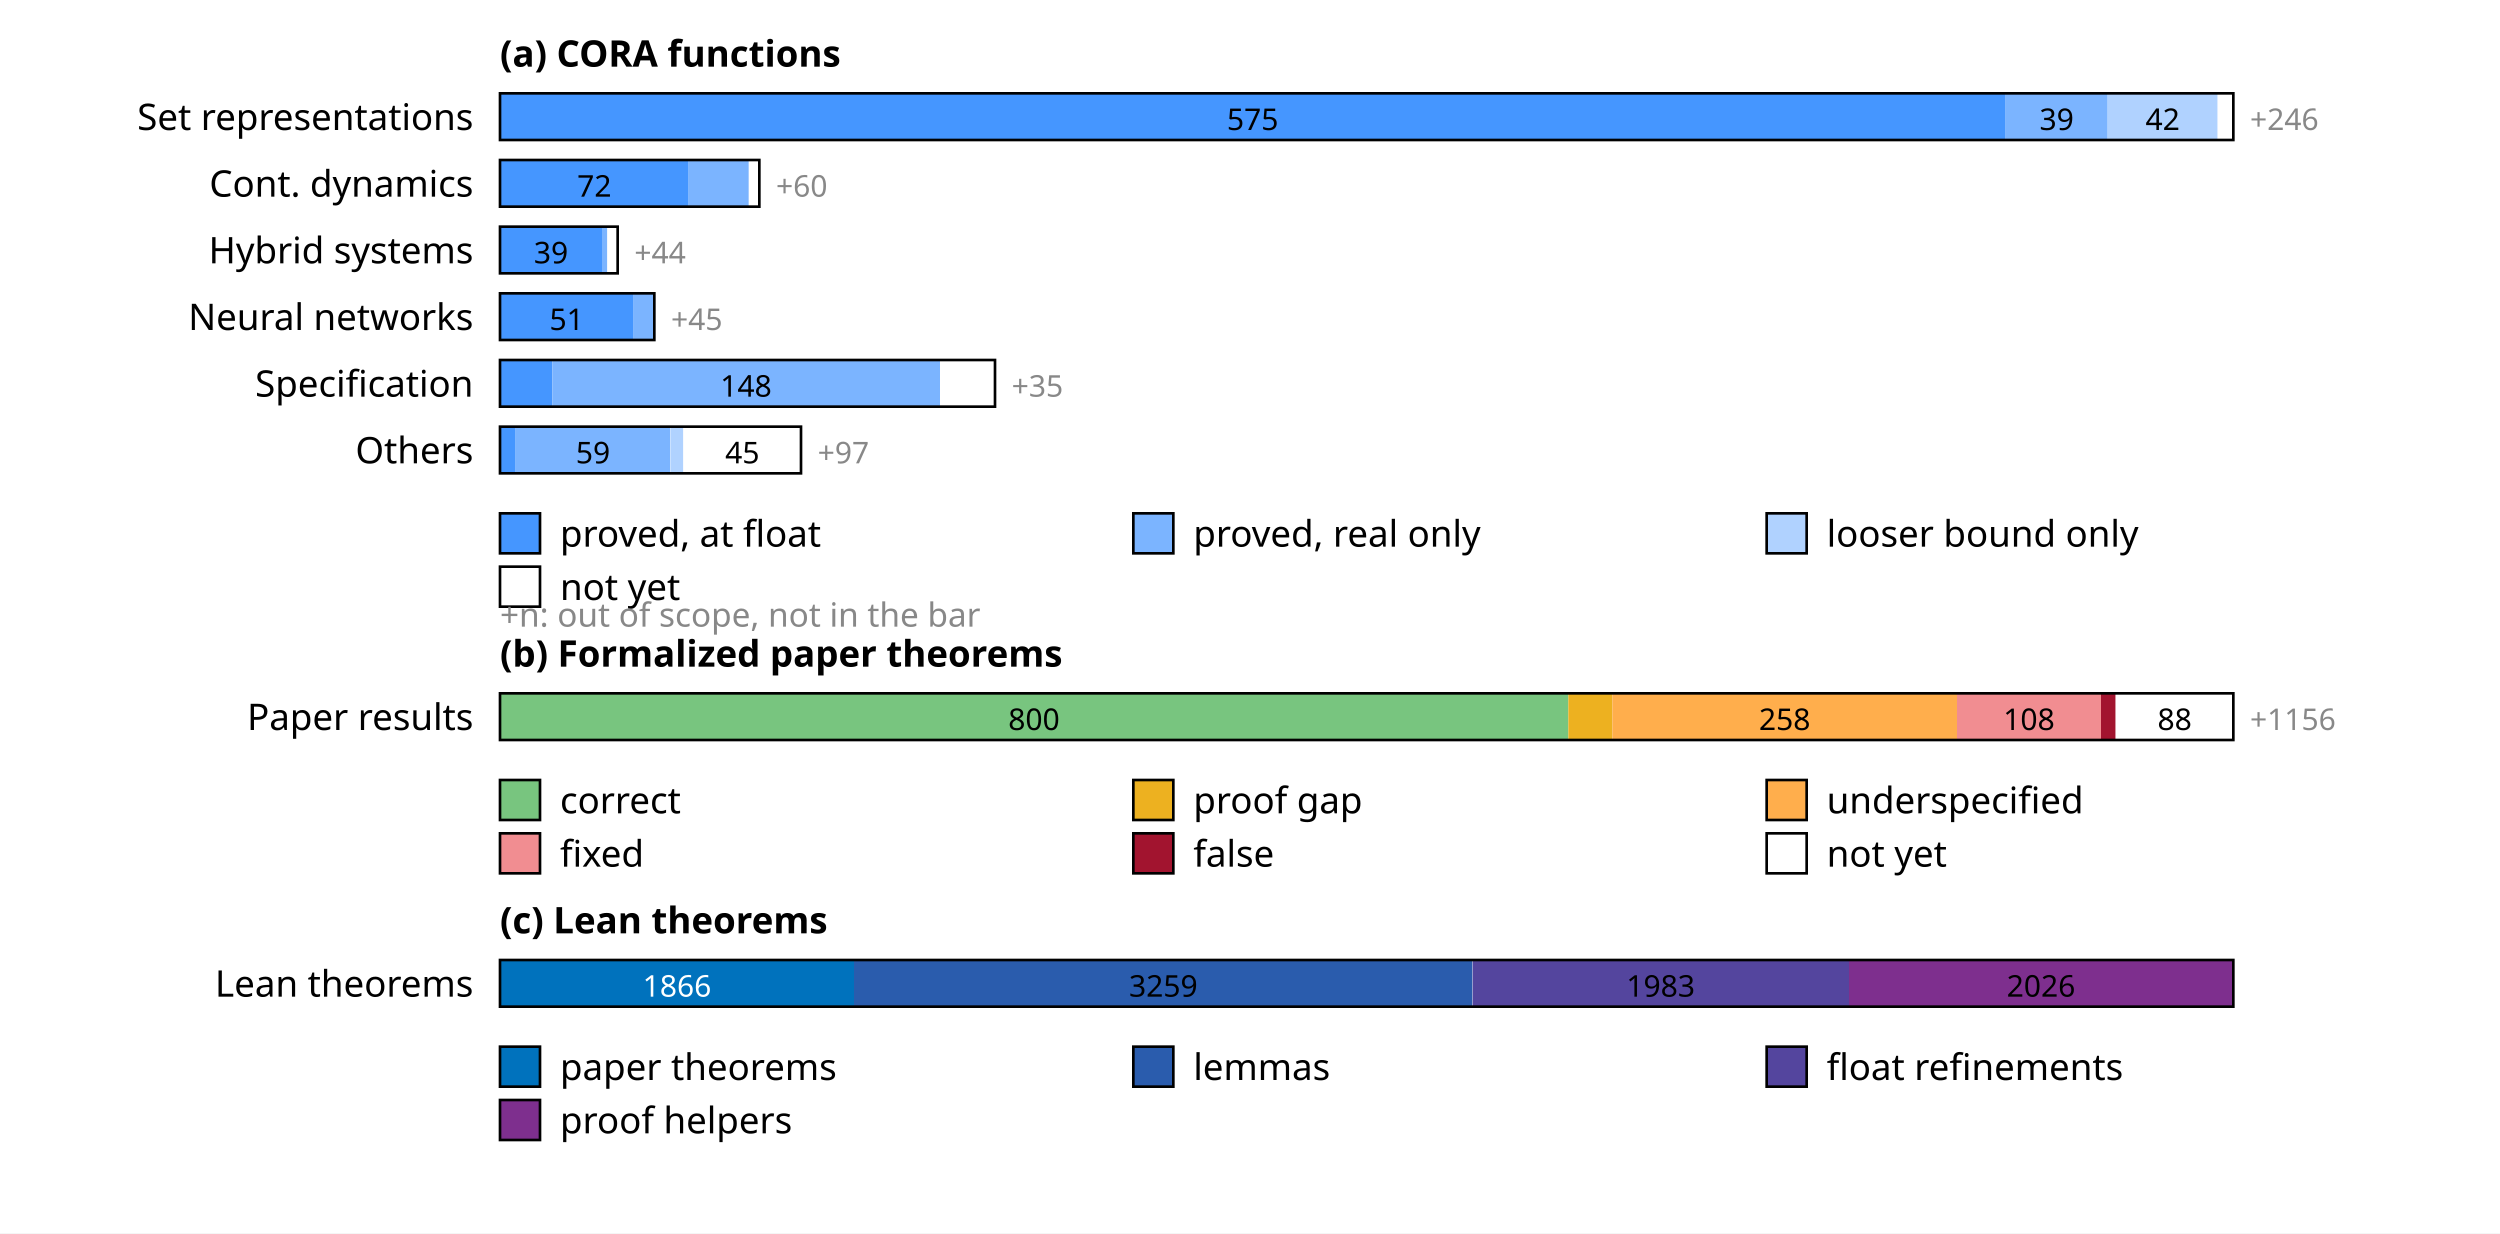
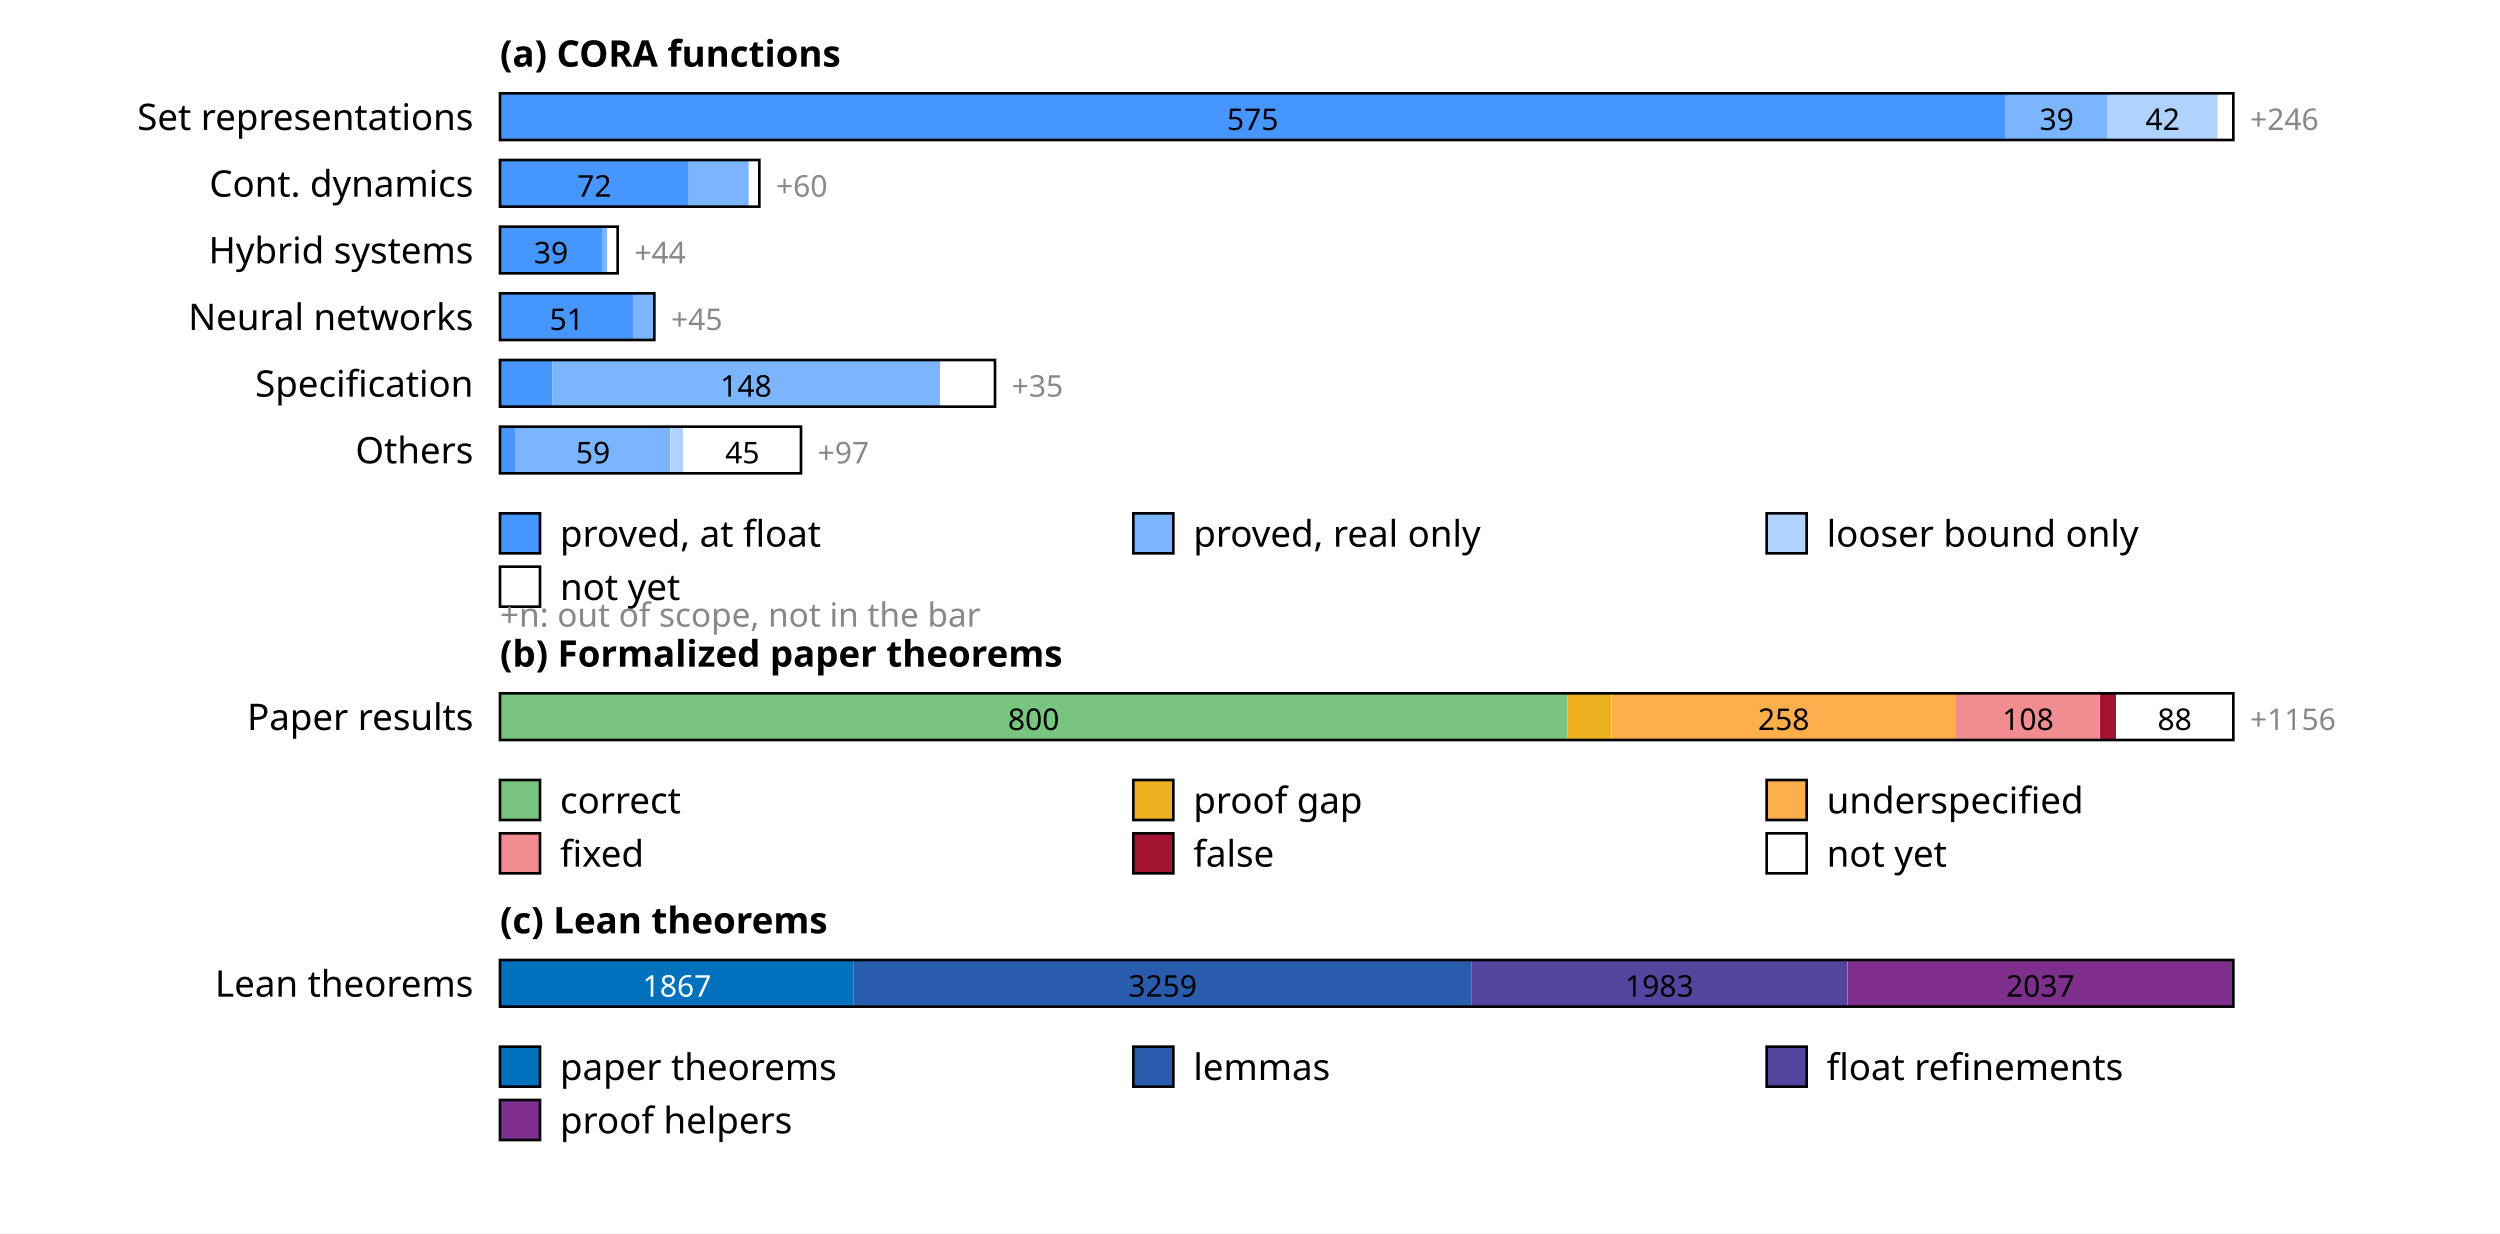
<svg xmlns="http://www.w3.org/2000/svg" width="750" height="370" font-family="sans-serif" font-size="11">
  <rect width="100%" height="100%" fill="white" />
  <text x="150" y="20" font-weight="bold">(a) CORA functions</text>
  <text x="142" y="39" text-anchor="end">Set representations</text>
  <rect x="150.0" y="28" width="451.7" height="14" fill="rgb(69,150,255)" />
  <text x="375.8" y="39" text-anchor="middle" font-size="9" fill="#000">575</text>
  <rect x="601.7" y="28" width="30.6" height="14" fill="rgb(123,180,255)" />
  <text x="617.0" y="39" text-anchor="middle" font-size="9" fill="#000">39</text>
  <rect x="632.3" y="28" width="33.0" height="14" fill="rgb(176,210,255)" />
  <text x="648.8" y="39" text-anchor="middle" font-size="9" fill="#000">42</text>
  <rect x="665.3" y="28" width="4.7" height="14" fill="rgb(255,255,255)" />
  <rect x="150" y="28" width="520.0" height="14" fill="none" stroke="#000" stroke-width="0.8" />
  <text x="675.0" y="39" font-size="9" fill="#888">+246</text>
  <text x="142" y="59" text-anchor="end">Cont. dynamics</text>
  <rect x="150.0" y="48" width="56.6" height="14" fill="rgb(69,150,255)" />
  <text x="178.3" y="59" text-anchor="middle" font-size="9" fill="#000">72</text>
  <rect x="206.6" y="48" width="18.1" height="14" fill="rgb(123,180,255)" />
  <rect x="224.6" y="48" width="3.1" height="14" fill="rgb(255,255,255)" />
  <rect x="150" y="48" width="77.8" height="14" fill="none" stroke="#000" stroke-width="0.8" />
  <text x="232.8" y="59" font-size="9" fill="#888">+60</text>
  <text x="142" y="79" text-anchor="end">Hybrid systems</text>
  <rect x="150.0" y="68" width="30.6" height="14" fill="rgb(69,150,255)" />
  <text x="165.3" y="79" text-anchor="middle" font-size="9" fill="#000">39</text>
  <rect x="180.6" y="68" width="1.6" height="14" fill="rgb(123,180,255)" />
  <rect x="182.2" y="68" width="3.1" height="14" fill="rgb(255,255,255)" />
  <rect x="150" y="68" width="35.3" height="14" fill="none" stroke="#000" stroke-width="0.8" />
  <text x="190.3" y="79" font-size="9" fill="#888">+44</text>
  <text x="142" y="99" text-anchor="end">Neural networks</text>
  <rect x="150.0" y="88" width="40.1" height="14" fill="rgb(69,150,255)" />
  <text x="170.0" y="99" text-anchor="middle" font-size="9" fill="#000">51</text>
  <rect x="190.1" y="88" width="6.3" height="14" fill="rgb(123,180,255)" />
  <rect x="150" y="88" width="46.3" height="14" fill="none" stroke="#000" stroke-width="0.8" />
  <text x="201.3" y="99" font-size="9" fill="#888">+45</text>
  <text x="142" y="119" text-anchor="end">Specification</text>
  <rect x="150.0" y="108" width="15.7" height="14" fill="rgb(69,150,255)" />
  <rect x="165.7" y="108" width="116.3" height="14" fill="rgb(123,180,255)" />
  <text x="223.8" y="119" text-anchor="middle" font-size="9" fill="#000">148</text>
  <rect x="282.0" y="108" width="16.5" height="14" fill="rgb(255,255,255)" />
  <rect x="150" y="108" width="148.5" height="14" fill="none" stroke="#000" stroke-width="0.8" />
  <text x="303.5" y="119" font-size="9" fill="#888">+35</text>
  <text x="142" y="139" text-anchor="end">Others</text>
  <rect x="150.0" y="128" width="4.7" height="14" fill="rgb(69,150,255)" />
  <rect x="154.7" y="128" width="46.3" height="14" fill="rgb(123,180,255)" />
  <text x="177.9" y="139" text-anchor="middle" font-size="9" fill="#000">59</text>
  <rect x="201.1" y="128" width="3.9" height="14" fill="rgb(176,210,255)" />
  <rect x="205.0" y="128" width="35.3" height="14" fill="rgb(255,255,255)" />
  <text x="222.7" y="139" text-anchor="middle" font-size="9" fill="#000">45</text>
  <rect x="150" y="128" width="90.3" height="14" fill="none" stroke="#000" stroke-width="0.8" />
  <text x="245.3" y="139" font-size="9" fill="#888">+97</text>
  <rect x="150" y="154" width="12" height="12" fill="rgb(69,150,255)" stroke="#000" stroke-width="0.8" />
  <text x="168" y="164">proved, at float</text>
  <rect x="340" y="154" width="12" height="12" fill="rgb(123,180,255)" stroke="#000" stroke-width="0.8" />
  <text x="358" y="164">proved, real only</text>
  <rect x="530" y="154" width="12" height="12" fill="rgb(176,210,255)" stroke="#000" stroke-width="0.8" />
  <text x="548" y="164">looser bound only</text>
  <rect x="150" y="170" width="12" height="12" fill="rgb(255,255,255)" stroke="#000" stroke-width="0.8" />
  <text x="168" y="180">not yet</text>
  <text x="150" y="188" font-size="10" fill="#888">+n: out of scope, not in the bar</text>
  <text x="150" y="200" font-weight="bold">(b) Formalized paper theorems</text>
  <text x="142" y="219" text-anchor="end">Paper results</text>
-   <rect x="150.0" y="208" width="320.5" height="14" fill="rgb(120,197,127)" />
-   <text x="310.2" y="219" text-anchor="middle" font-size="9" fill="#000">800</text>
-   <rect x="470.5" y="208" width="13.2" height="14" fill="rgb(237,177,32)" />
-   <rect x="483.7" y="208" width="103.4" height="14" fill="rgb(255,174,76)" />
-   <text x="535.4" y="219" text-anchor="middle" font-size="9" fill="#000">258</text>
-   <rect x="587.1" y="208" width="43.3" height="14" fill="rgb(241,141,145)" />
-   <text x="608.7" y="219" text-anchor="middle" font-size="9" fill="#000">108</text>
-   <rect x="630.3" y="208" width="4.4" height="14" fill="rgb(162,20,47)" />
-   <rect x="634.7" y="208" width="35.3" height="14" fill="rgb(255,255,255)" />
+   <rect x="150.0" y="208" width="320.2" height="14" fill="rgb(120,197,127)" />
+   <text x="310.1" y="219" text-anchor="middle" font-size="9" fill="#000">800</text>
+   <rect x="470.2" y="208" width="13.2" height="14" fill="rgb(237,177,32)" />
+   <rect x="483.5" y="208" width="103.3" height="14" fill="rgb(255,174,76)" />
+   <text x="535.1" y="219" text-anchor="middle" font-size="9" fill="#000">258</text>
+   <rect x="586.7" y="208" width="43.2" height="14" fill="rgb(241,141,145)" />
+   <text x="608.4" y="219" text-anchor="middle" font-size="9" fill="#000">108</text>
+   <rect x="630.0" y="208" width="4.8" height="14" fill="rgb(162,20,47)" />
+   <rect x="634.8" y="208" width="35.2" height="14" fill="rgb(255,255,255)" />
  <text x="652.4" y="219" text-anchor="middle" font-size="9" fill="#000">88</text>
  <rect x="150" y="208" width="520.0" height="14" fill="none" stroke="#000" stroke-width="0.8" />
  <text x="675.0" y="219" font-size="9" fill="#888">+1156</text>
  <rect x="150" y="234" width="12" height="12" fill="rgb(120,197,127)" stroke="#000" stroke-width="0.8" />
  <text x="168" y="244">correct</text>
  <rect x="340" y="234" width="12" height="12" fill="rgb(237,177,32)" stroke="#000" stroke-width="0.8" />
  <text x="358" y="244">proof gap</text>
  <rect x="530" y="234" width="12" height="12" fill="rgb(255,174,76)" stroke="#000" stroke-width="0.8" />
  <text x="548" y="244">underspecified</text>
  <rect x="150" y="250" width="12" height="12" fill="rgb(241,141,145)" stroke="#000" stroke-width="0.8" />
  <text x="168" y="260">fixed</text>
  <rect x="340" y="250" width="12" height="12" fill="rgb(162,20,47)" stroke="#000" stroke-width="0.8" />
  <text x="358" y="260">false</text>
  <rect x="530" y="250" width="12" height="12" fill="rgb(255,255,255)" stroke="#000" stroke-width="0.8" />
  <text x="548" y="260">not yet</text>
  <text x="150" y="280" font-weight="bold">(c) Lean theorems</text>
  <text x="142" y="299" text-anchor="end">Lean theorems</text>
-   <rect x="150.0" y="288" width="106.2" height="14" fill="rgb(0,114,189)" />
-   <text x="203.1" y="299" text-anchor="middle" font-size="9" fill="#fff">1866</text>
-   <rect x="256.2" y="288" width="185.5" height="14" fill="rgb(42,92,173)" />
-   <text x="349.0" y="299" text-anchor="middle" font-size="9" fill="#000">3259</text>
-   <rect x="441.8" y="288" width="112.9" height="14" fill="rgb(84,69,158)" />
-   <text x="498.2" y="299" text-anchor="middle" font-size="9" fill="#000">1983</text>
-   <rect x="554.7" y="288" width="115.3" height="14" fill="rgb(126,47,142)" />
-   <text x="612.3" y="299" text-anchor="middle" font-size="9" fill="#000">2026</text>
+   <rect x="150.0" y="288" width="106.1" height="14" fill="rgb(0,114,189)" />
+   <text x="203.1" y="299" text-anchor="middle" font-size="9" fill="#fff">1867</text>
+   <rect x="256.1" y="288" width="185.3" height="14" fill="rgb(42,92,173)" />
+   <text x="348.8" y="299" text-anchor="middle" font-size="9" fill="#000">3259</text>
+   <rect x="441.4" y="288" width="112.7" height="14" fill="rgb(84,69,158)" />
+   <text x="497.8" y="299" text-anchor="middle" font-size="9" fill="#000">1983</text>
+   <rect x="554.2" y="288" width="115.8" height="14" fill="rgb(126,47,142)" />
+   <text x="612.1" y="299" text-anchor="middle" font-size="9" fill="#000">2037</text>
  <rect x="150" y="288" width="520.0" height="14" fill="none" stroke="#000" stroke-width="0.8" />
  <rect x="150" y="314" width="12" height="12" fill="rgb(0,114,189)" stroke="#000" stroke-width="0.8" />
  <text x="168" y="324">paper theorems</text>
  <rect x="340" y="314" width="12" height="12" fill="rgb(42,92,173)" stroke="#000" stroke-width="0.8" />
  <text x="358" y="324">lemmas</text>
  <rect x="530" y="314" width="12" height="12" fill="rgb(84,69,158)" stroke="#000" stroke-width="0.8" />
  <text x="548" y="324">float refinements</text>
  <rect x="150" y="330" width="12" height="12" fill="rgb(126,47,142)" stroke="#000" stroke-width="0.8" />
  <text x="168" y="340">proof helpers</text>
</svg>
